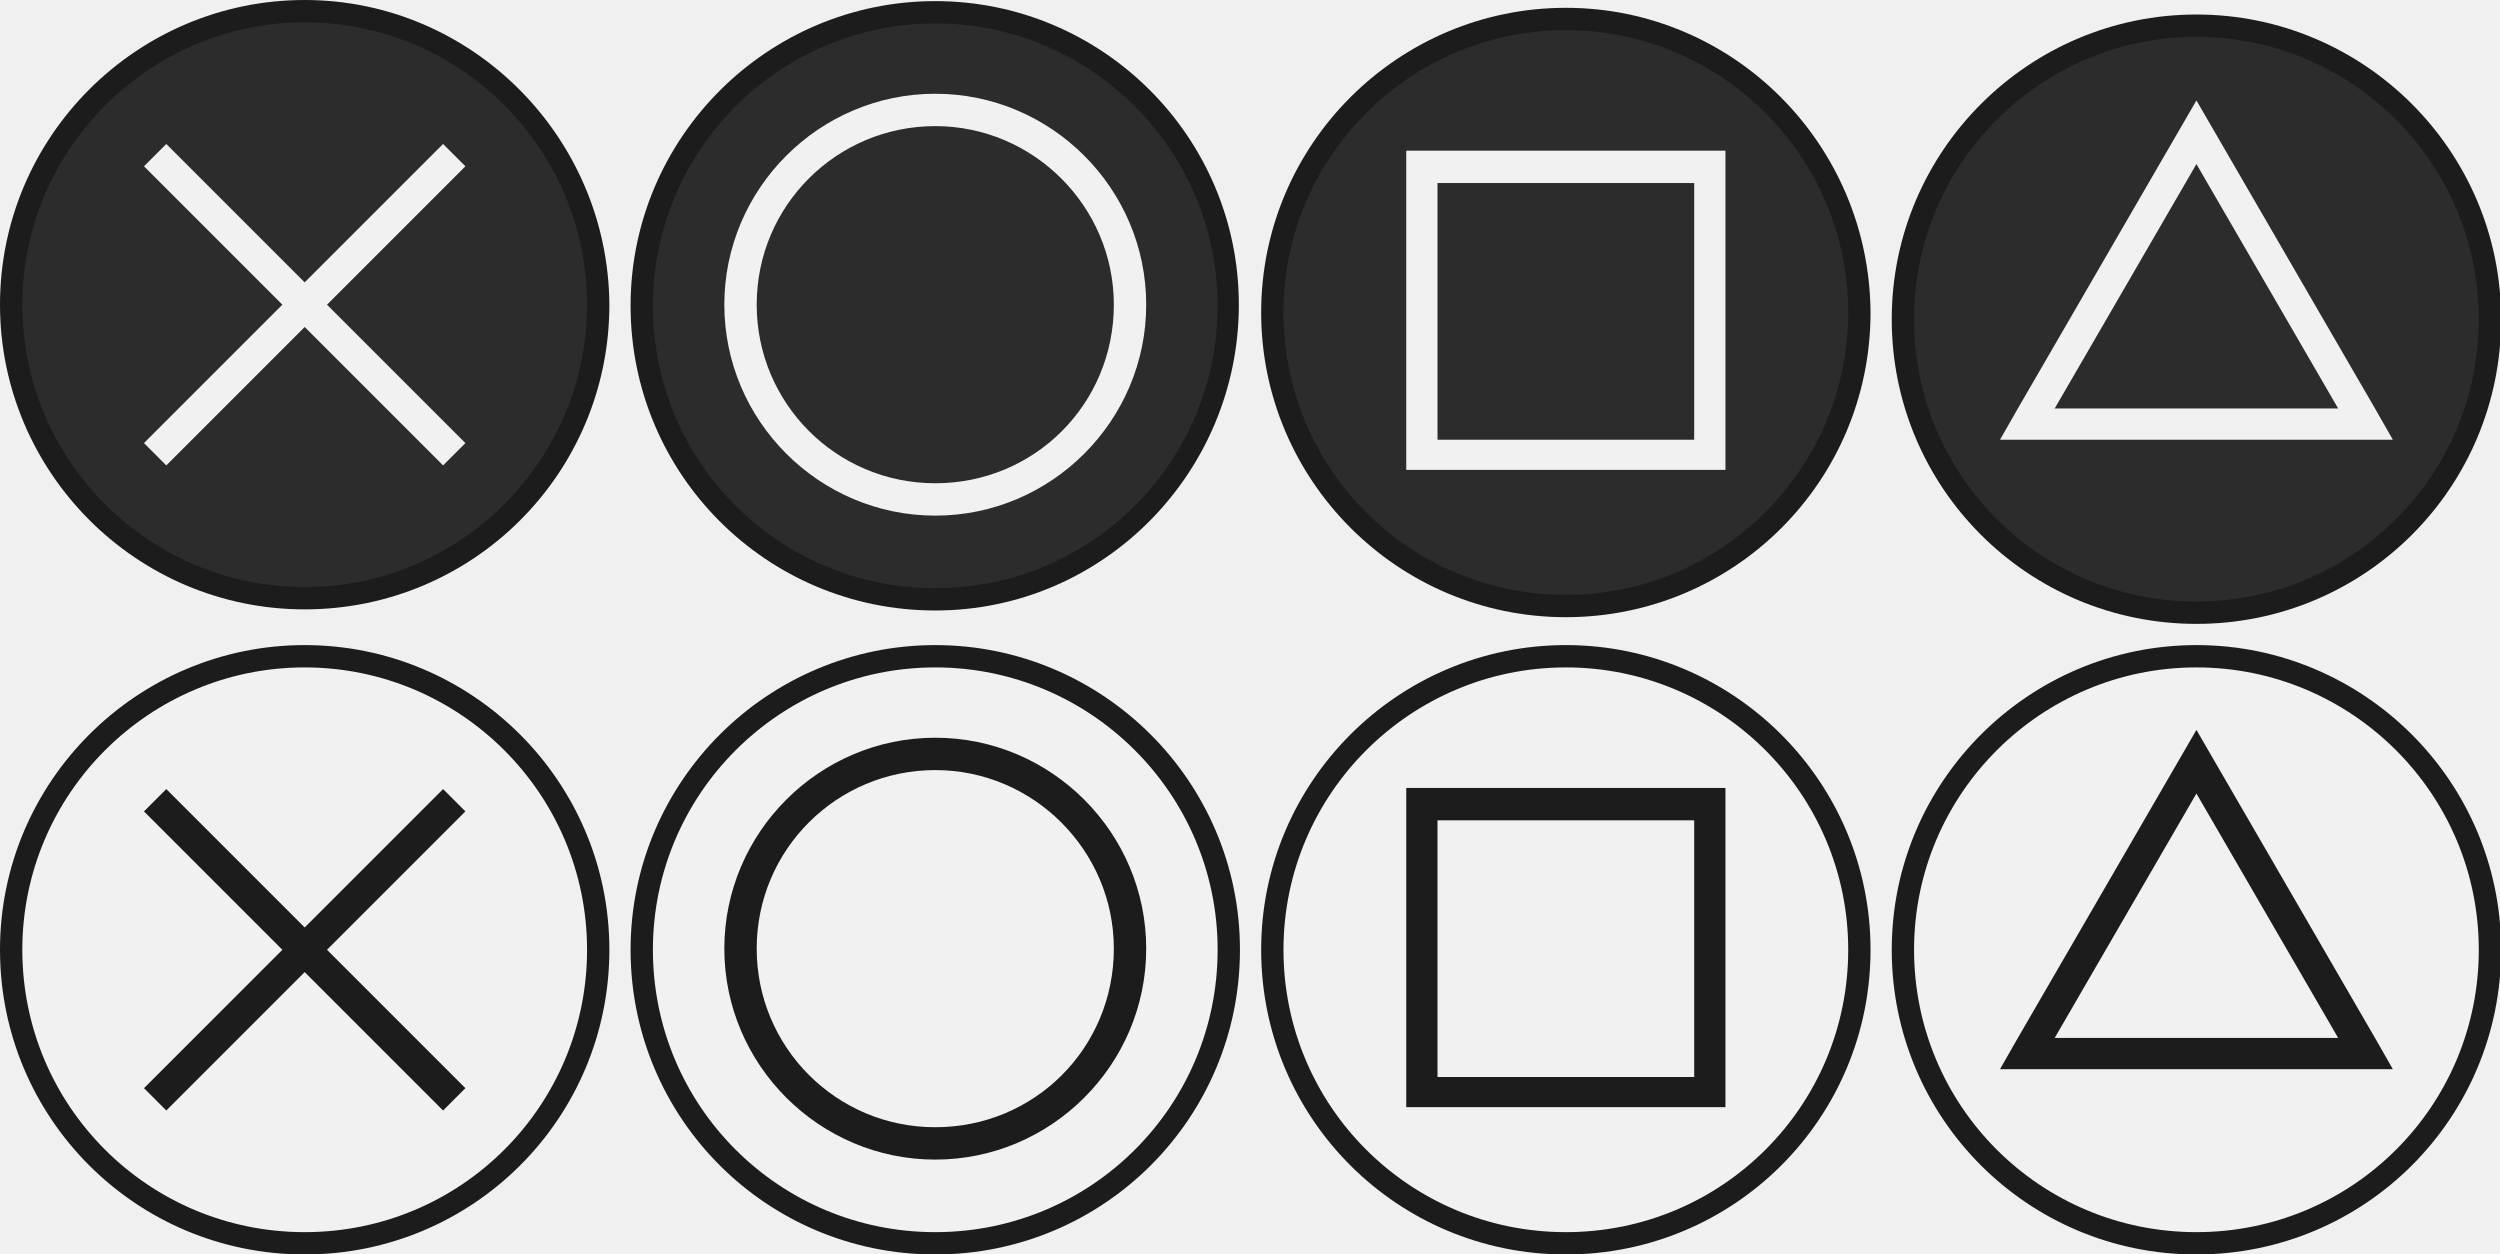
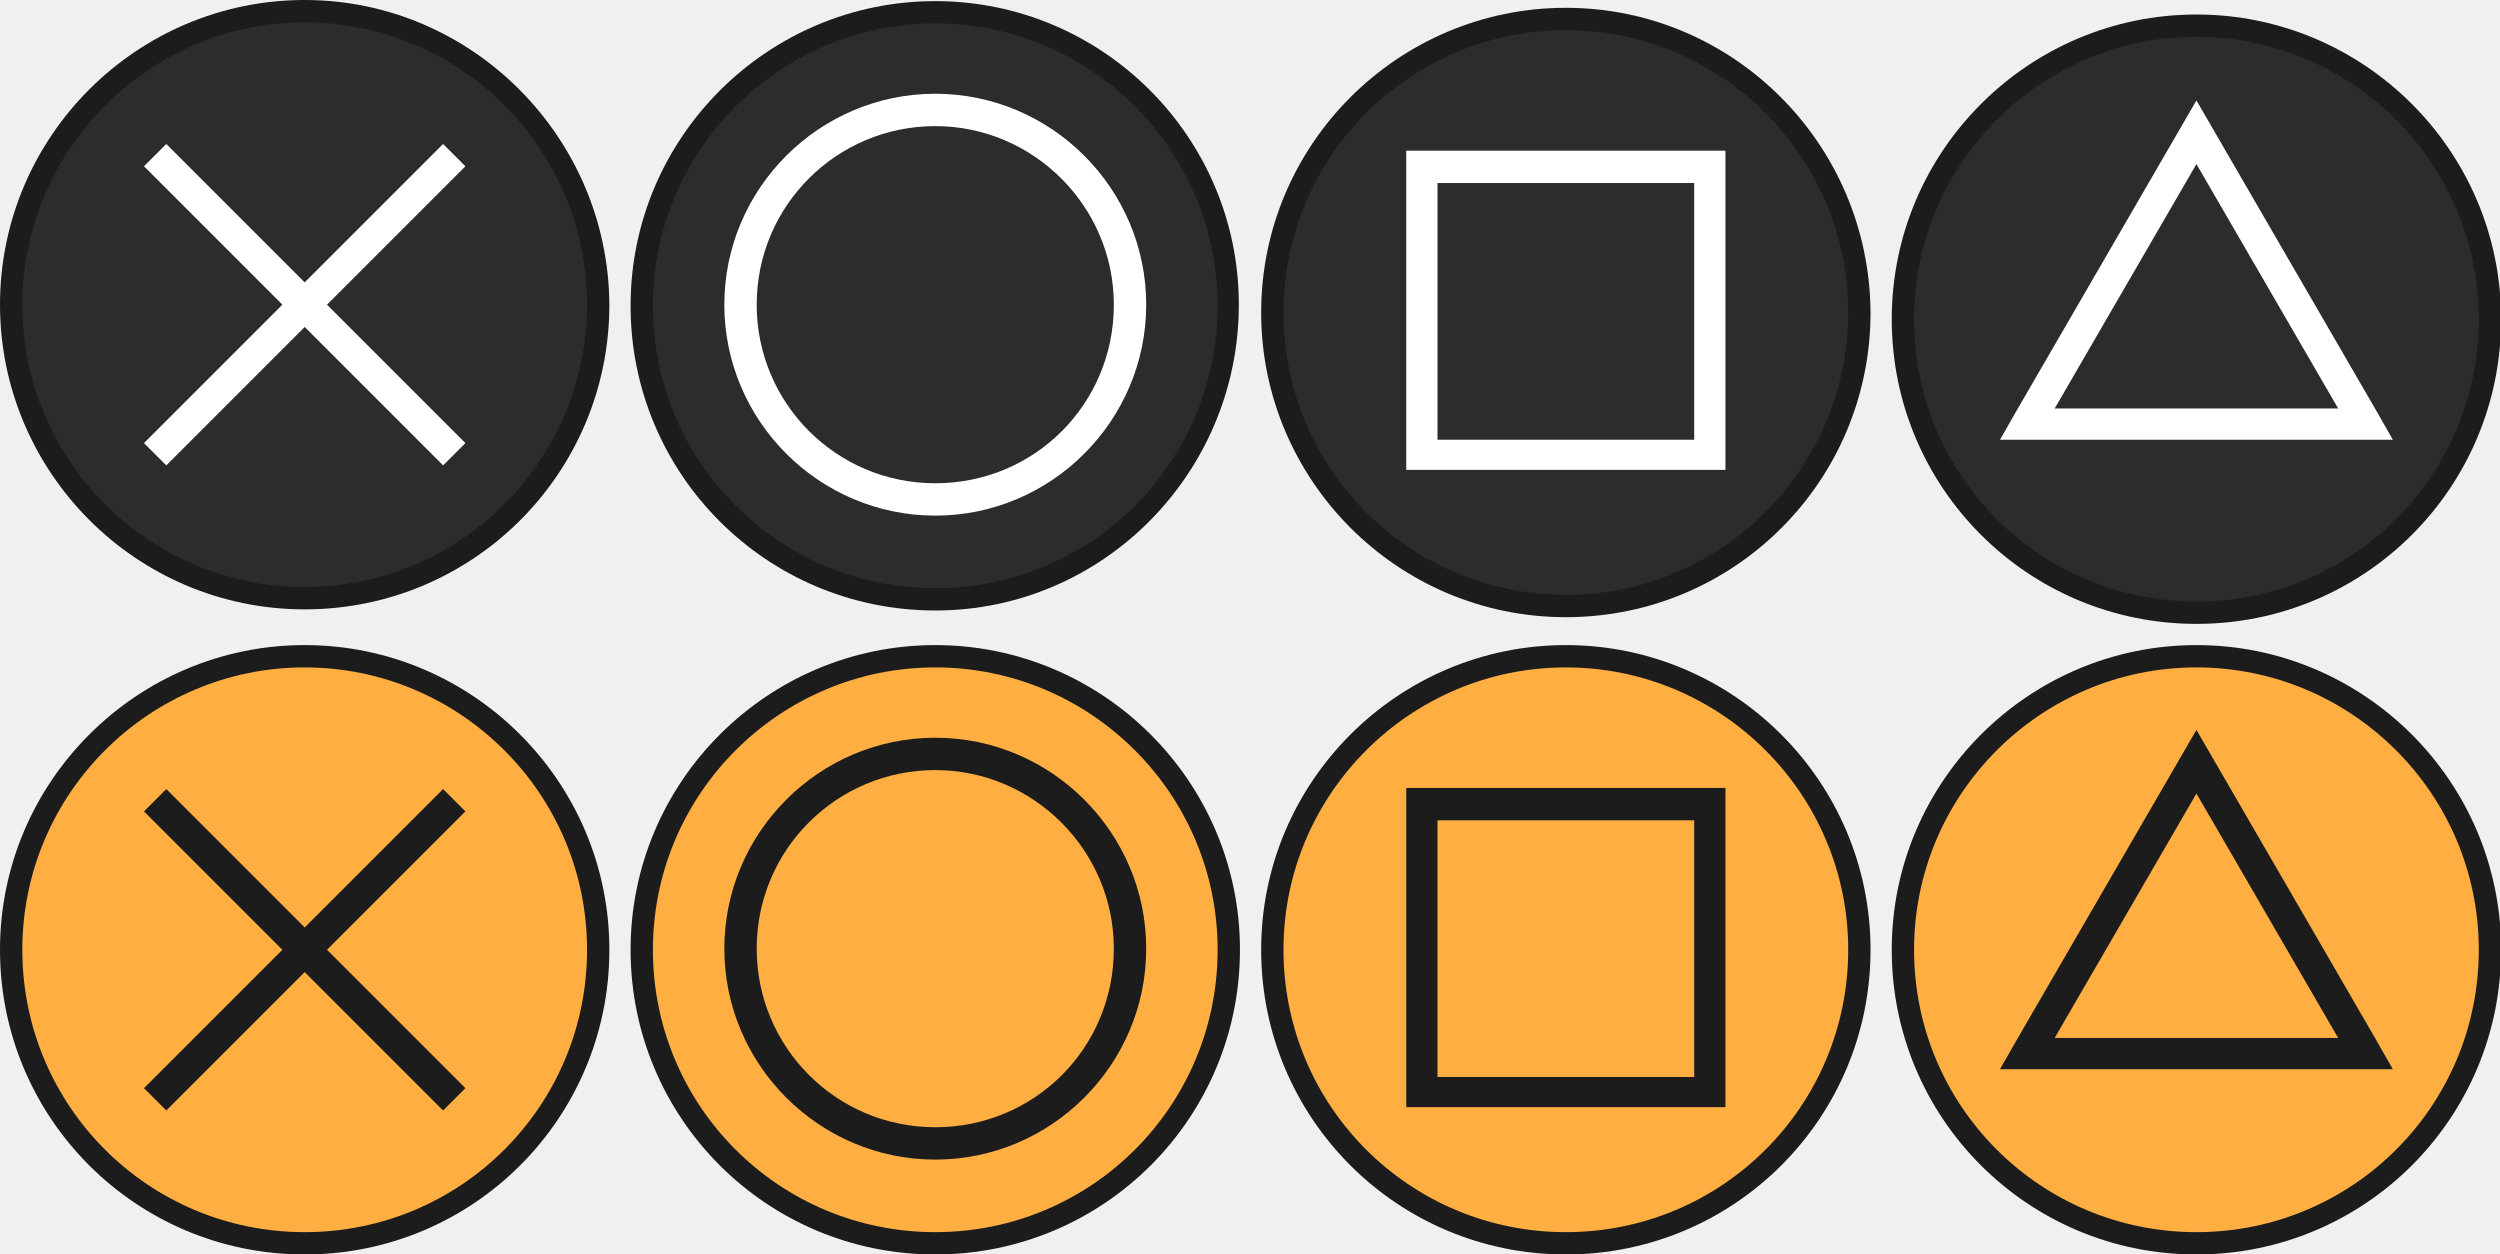
- <svg xmlns="http://www.w3.org/2000/svg" version="1.1" id="Layer_1" x="0px" y="0px" width="224px" height="112.3px" viewBox="-847 484.7 224 112.3" style="enable-background:new -847 484.7 224 112.3;" xml:space="preserve" transform="rotate(0) scale(1, 1)">
-   <style type="text/css">.st0 { fill: #2c2c2c; }.st1 { fill: #1c1c1c; }.st2 { fill: #f1f1f1; }.st3 { fill: #f1f1f1; }.st4 { fill: #f1f1f1; }.st5 { fill: #f1f1f1; }.st6 { fill: #f1f1f1; }.st7 { fill: #1c1c1c; }.st8 { fill: #1c1c1c; }.st9 { fill: #1c1c1c; }.st10 { fill: #1c1c1c; }.st11 { fill: #1c1c1c; }</style>
+ <svg xmlns="http://www.w3.org/2000/svg" version="1.1" id="Layer_1" x="0px" y="0px" width="224px" height="112.3px" viewBox="-847 484.7 224 112.3" style="enable-background:new -847 484.7 224 112.3;" xml:space="preserve">
+   <style type="text/css">
+ 	.st0{fill:#2C2C2C;}
+ 	.st1{fill:#1c1c1c;}
+ 	.st2{fill:#ffffff;}
+ 	.st3{fill:#ffffff;}
+ 	.st4{fill:#ffffff;}
+ 	.st5{fill:#ffffff;}
+ 	
+ 	.st6{fill:#ffae42;}
+ 	
+ 	.st7{fill:#1c1c1c;}
+ 	.st8{fill:#1c1c1c;}
+ 	.st9{fill:#1c1c1c;}
+ 	.st10{fill:#1c1c1c;}
+ 	.st11{fill:#1c1c1c;}
+ </style>
  <g>
    <g>
-       <path class="st0" d="M-819.7,538.3c-14.5,0-26.3-11.8-26.3-26.3s11.8-26.3,26.3-26.3s26.3,11.8,26.3,26.3    S-805.2,538.3-819.7,538.3z" fill="#000000" />
-       <path class="st1" d="M-819.7,486.7c13.9,0,25.3,11.3,25.3,25.3c0,13.9-11.3,25.3-25.3,25.3S-845,525.9-845,512    C-845,498.1-833.6,486.7-819.7,486.7 M-819.7,484.7c-15,0-27.3,12.2-27.3,27.3c0,15,12.2,27.3,27.3,27.3s27.3-12.2,27.3-27.3    C-792.5,497-804.7,484.7-819.7,484.7L-819.7,484.7z" fill="#000000" />
+       <path class="st0" d="M-819.7,538.3c-14.5,0-26.3-11.8-26.3-26.3s11.8-26.3,26.3-26.3s26.3,11.8,26.3,26.3    S-805.2,538.3-819.7,538.3z" />
+       <path class="st1" d="M-819.7,486.7c13.9,0,25.3,11.3,25.3,25.3c0,13.9-11.3,25.3-25.3,25.3S-845,525.9-845,512    C-845,498.1-833.6,486.7-819.7,486.7 M-819.7,484.7c-15,0-27.3,12.2-27.3,27.3c0,15,12.2,27.3,27.3,27.3s27.3-12.2,27.3-27.3    C-792.5,497-804.7,484.7-819.7,484.7L-819.7,484.7z" />
    </g>
-     <polygon class="st2" points="-805.3,499.6 -807.3,497.6 -819.7,510 -832.1,497.6 -834.1,499.6 -821.7,512 -834.1,524.4    -832.1,526.4 -819.7,514 -807.3,526.4 -805.3,524.4 -817.7,512  " fill="#000000" />
+     <polygon class="st2" points="-805.3,499.6 -807.3,497.6 -819.7,510 -832.1,497.6 -834.1,499.6 -821.7,512 -834.1,524.4    -832.1,526.4 -819.7,514 -807.3,526.4 -805.3,524.4 -817.7,512  " />
  </g>
  <g>
    <g>
-       <path class="st0" d="M-763.2,538.2c-14.5,0-26.3-11.8-26.3-26.3c0-14.5,11.8-26.3,26.3-26.3S-737,497.5-737,512    C-737,526.5-748.7,538.2-763.2,538.2z" fill="#000000" />
-       <path class="st1" d="M-763.2,486.8c13.9,0,25.3,11.3,25.3,25.3s-11.3,25.3-25.3,25.3s-25.3-11.3-25.3-25.3    S-777.1,486.8-763.2,486.8 M-763.2,484.8c-15,0-27.3,12.2-27.3,27.3s12.2,27.3,27.3,27.3S-736,527-736,512    S-748.2,484.8-763.2,484.8L-763.2,484.8z" fill="#000000" />
+       <path class="st0" d="M-763.2,538.2c-14.5,0-26.3-11.8-26.3-26.3c0-14.5,11.8-26.3,26.3-26.3S-737,497.5-737,512    C-737,526.5-748.7,538.2-763.2,538.2z" />
+       <path class="st1" d="M-763.2,486.8c13.9,0,25.3,11.3,25.3,25.3s-11.3,25.3-25.3,25.3s-25.3-11.3-25.3-25.3    S-777.1,486.8-763.2,486.8 M-763.2,484.8c-15,0-27.3,12.2-27.3,27.3s12.2,27.3,27.3,27.3S-736,527-736,512    S-748.2,484.8-763.2,484.8L-763.2,484.8z" />
    </g>
-     <path class="st3" d="M-763.2,493.1c-10.4,0-18.9,8.5-18.9,18.9c0,10.4,8.5,18.9,18.9,18.9s18.9-8.5,18.9-18.9   C-744.3,501.6-752.8,493.1-763.2,493.1z M-763.2,528c-8.9,0-16-7.2-16-16c0-8.9,7.2-16,16-16s16,7.2,16,16   C-747.2,520.9-754.3,528-763.2,528z" fill="#000000" />
+     <path class="st3" d="M-763.2,493.1c-10.4,0-18.9,8.5-18.9,18.9c0,10.4,8.5,18.9,18.9,18.9s18.9-8.5,18.9-18.9   C-744.3,501.6-752.8,493.1-763.2,493.1z M-763.2,528c-8.9,0-16-7.2-16-16c0-8.9,7.2-16,16-16s16,7.2,16,16   C-747.2,520.9-754.3,528-763.2,528z" />
  </g>
  <g>
    <g>
-       <path class="st0" d="M-706.7,538.8c-14.5,0-26.3-11.8-26.3-26.3s11.8-26.3,26.3-26.3s26.3,11.8,26.3,26.3    S-692.2,538.8-706.7,538.8z" fill="#000000" />
-       <path class="st1" d="M-706.7,487.4c13.9,0,25.3,11.3,25.3,25.3c0,13.9-11.3,25.3-25.3,25.3s-25.3-11.3-25.3-25.3    C-732,498.7-720.6,487.4-706.7,487.4 M-706.7,485.4c-15,0-27.3,12.2-27.3,27.3c0,15,12.2,27.3,27.3,27.3s27.3-12.2,27.3-27.3    C-679.5,497.6-691.7,485.4-706.7,485.4L-706.7,485.4z" fill="#000000" />
+       <path class="st0" d="M-706.7,538.8c-14.5,0-26.3-11.8-26.3-26.3s11.8-26.3,26.3-26.3s26.3,11.8,26.3,26.3    S-692.2,538.8-706.7,538.8z" />
+       <path class="st1" d="M-706.7,487.4c13.9,0,25.3,11.3,25.3,25.3c0,13.9-11.3,25.3-25.3,25.3s-25.3-11.3-25.3-25.3    C-732,498.7-720.6,487.4-706.7,487.4 M-706.7,485.4c-15,0-27.3,12.2-27.3,27.3c0,15,12.2,27.3,27.3,27.3s27.3-12.2,27.3-27.3    C-679.5,497.6-691.7,485.4-706.7,485.4L-706.7,485.4z" />
    </g>
-     <path class="st4" d="M-695.2,498.2h-23h-2.8v2.8v23v2.8h2.8h23h2.8v-2.8v-23v-2.8H-695.2z M-695.2,524.1h-23v-23h23V524.1z" fill="#000000" />
+     <path class="st4" d="M-695.2,498.2h-23h-2.8v2.8v23v2.8h2.8h23h2.8v-2.8v-23v-2.8H-695.2z M-695.2,524.1h-23v-23h23V524.1z" />
  </g>
  <g>
    <g>
      <g>
-         <path class="st0" d="M-650.2,539.5c-14.5,0-26.3-11.8-26.3-26.3s11.8-26.3,26.3-26.3s26.3,11.8,26.3,26.3     S-635.7,539.5-650.2,539.5z" fill="#000000" />
-         <path class="st1" d="M-650.2,488c13.9,0,25.3,11.3,25.3,25.3s-11.3,25.3-25.3,25.3s-25.3-11.3-25.3-25.3S-664.1,488-650.2,488      M-650.2,486c-15,0-27.3,12.2-27.3,27.3s12.2,27.3,27.3,27.3s27.3-12.2,27.3-27.3S-635.2,486-650.2,486L-650.2,486z" fill="#000000" />
+         <path class="st0" d="M-650.2,539.5c-14.5,0-26.3-11.8-26.3-26.3s11.8-26.3,26.3-26.3s26.3,11.8,26.3,26.3     S-635.7,539.5-650.2,539.5z" />
+         <path class="st1" d="M-650.2,488c13.9,0,25.3,11.3,25.3,25.3s-11.3,25.3-25.3,25.3s-25.3-11.3-25.3-25.3S-664.1,488-650.2,488      M-650.2,486c-15,0-27.3,12.2-27.3,27.3s12.2,27.3,27.3,27.3s27.3-12.2,27.3-27.3S-635.2,486-650.2,486L-650.2,486z" />
      </g>
-       <path class="st5" d="M-634.2,521.3l-16-27.6l-16,27.6l-1.6,2.8l3.3,0l14.3,0l14.3,0l3.3,0L-634.2,521.3z M-650.2,521.3l-12.7,0    l12.7-21.9l12.7,21.9L-650.2,521.3z" fill="#000000" />
+       <path class="st5" d="M-634.2,521.3l-16-27.6l-16,27.6l-1.6,2.8l3.3,0l14.3,0l14.3,0l3.3,0L-634.2,521.3z M-650.2,521.3l-12.7,0    l12.7-21.9l12.7,21.9L-650.2,521.3z" />
    </g>
  </g>
  <g>
    <g>
-       <path class="st6" d="M-819.7,596.1c-14.5,0-26.3-11.8-26.3-26.3s11.8-26.3,26.3-26.3s26.3,11.8,26.3,26.3    S-805.2,596.1-819.7,596.1z" fill="#000000" />
-       <path class="st7" d="M-819.7,544.5c13.9,0,25.3,11.3,25.3,25.3s-11.3,25.3-25.3,25.3s-25.3-11.3-25.3-25.3    S-833.6,544.5-819.7,544.5 M-819.7,542.5c-15,0-27.3,12.2-27.3,27.3s12.2,27.3,27.3,27.3s27.3-12.2,27.3-27.3    S-804.7,542.5-819.7,542.5L-819.7,542.5z" fill="#000000" />
+       <path class="st6" d="M-819.7,596.1c-14.5,0-26.3-11.8-26.3-26.3s11.8-26.3,26.3-26.3s26.3,11.8,26.3,26.3    S-805.2,596.1-819.7,596.1z" />
+       <path class="st7" d="M-819.7,544.5c13.9,0,25.3,11.3,25.3,25.3s-11.3,25.3-25.3,25.3s-25.3-11.3-25.3-25.3    S-833.6,544.5-819.7,544.5 M-819.7,542.5c-15,0-27.3,12.2-27.3,27.3s12.2,27.3,27.3,27.3s27.3-12.2,27.3-27.3    S-804.7,542.5-819.7,542.5L-819.7,542.5z" />
    </g>
-     <polygon class="st8" points="-805.3,557.4 -807.3,555.4 -819.7,567.8 -832.1,555.4 -834.1,557.4 -821.7,569.8 -834.1,582.2    -832.1,584.2 -819.7,571.8 -807.3,584.2 -805.3,582.2 -817.7,569.8  " fill="#000000" />
+     <polygon class="st8" points="-805.3,557.4 -807.3,555.4 -819.7,567.8 -832.1,555.4 -834.1,557.4 -821.7,569.8 -834.1,582.2    -832.1,584.2 -819.7,571.8 -807.3,584.2 -805.3,582.2 -817.7,569.8  " />
  </g>
  <g>
    <g>
-       <path class="st6" d="M-763.2,595.9c-14.5,0-26.3-11.8-26.3-26.3s11.8-26.3,26.3-26.3s26.3,11.8,26.3,26.3    S-748.7,595.9-763.2,595.9z" fill="#000000" />
-       <path class="st7" d="M-763.2,544.5c13.9,0,25.3,11.3,25.3,25.3s-11.3,25.3-25.3,25.3s-25.3-11.3-25.3-25.3    S-777.1,544.5-763.2,544.5 M-763.2,542.5c-15,0-27.3,12.2-27.3,27.3s12.2,27.3,27.3,27.3s27.3-12.2,27.3-27.3    S-748.2,542.5-763.2,542.5L-763.2,542.5z" fill="#000000" />
+       <path class="st6" d="M-763.2,595.9c-14.5,0-26.3-11.8-26.3-26.3s11.8-26.3,26.3-26.3s26.3,11.8,26.3,26.3    S-748.7,595.9-763.2,595.9z" />
+       <path class="st7" d="M-763.2,544.5c13.9,0,25.3,11.3,25.3,25.3s-11.3,25.3-25.3,25.3s-25.3-11.3-25.3-25.3    S-777.1,544.5-763.2,544.5 M-763.2,542.5c-15,0-27.3,12.2-27.3,27.3s12.2,27.3,27.3,27.3s27.3-12.2,27.3-27.3    S-748.2,542.5-763.2,542.5L-763.2,542.5z" />
    </g>
-     <path class="st9" d="M-763.2,550.8c-10.4,0-18.9,8.5-18.9,18.9c0,10.4,8.5,18.9,18.9,18.9s18.9-8.5,18.9-18.9   C-744.3,559.3-752.8,550.8-763.2,550.8z M-763.2,585.7c-8.9,0-16-7.2-16-16c0-8.9,7.2-16,16-16s16,7.2,16,16   C-747.2,578.6-754.3,585.7-763.2,585.7z" fill="#000000" />
+     <path class="st9" d="M-763.2,550.8c-10.4,0-18.9,8.5-18.9,18.9c0,10.4,8.5,18.9,18.9,18.9s18.9-8.5,18.9-18.9   C-744.3,559.3-752.8,550.8-763.2,550.8z M-763.2,585.7c-8.9,0-16-7.2-16-16c0-8.9,7.2-16,16-16s16,7.2,16,16   C-747.2,578.6-754.3,585.7-763.2,585.7z" />
  </g>
  <g>
    <g>
-       <path class="st6" d="M-706.7,595.9c-14.5,0-26.3-11.8-26.3-26.3s11.8-26.3,26.3-26.3s26.3,11.8,26.3,26.3    S-692.2,595.9-706.7,595.9z" fill="#000000" />
-       <path class="st7" d="M-706.7,544.5c13.9,0,25.3,11.3,25.3,25.3s-11.3,25.3-25.3,25.3s-25.3-11.3-25.3-25.3    S-720.6,544.5-706.7,544.5 M-706.7,542.5c-15,0-27.3,12.2-27.3,27.3s12.2,27.3,27.3,27.3s27.3-12.2,27.3-27.3    S-691.7,542.5-706.7,542.5L-706.7,542.5z" fill="#000000" />
+       <path class="st6" d="M-706.7,595.9c-14.5,0-26.3-11.8-26.3-26.3s11.8-26.3,26.3-26.3s26.3,11.8,26.3,26.3    S-692.2,595.9-706.7,595.9z" />
+       <path class="st7" d="M-706.7,544.5c13.9,0,25.3,11.3,25.3,25.3s-11.3,25.3-25.3,25.3s-25.3-11.3-25.3-25.3    S-720.6,544.5-706.7,544.5 M-706.7,542.5c-15,0-27.3,12.2-27.3,27.3s12.2,27.3,27.3,27.3s27.3-12.2,27.3-27.3    S-691.7,542.5-706.7,542.5L-706.7,542.5z" />
    </g>
-     <path class="st10" d="M-695.2,555.3h-23h-2.8v2.8v23v2.8h2.8h23h2.8v-2.8v-23v-2.8H-695.2z M-695.2,581.2h-23v-23h23V581.2z" fill="#000000" />
+     <path class="st10" d="M-695.2,555.3h-23h-2.8v2.8v23v2.8h2.8h23h2.8v-2.8v-23v-2.8H-695.2z M-695.2,581.2h-23v-23h23V581.2z" />
  </g>
  <g>
    <g>
      <g>
        <g>
-           <path class="st6" d="M-650.2,596c-14.5,0-26.3-11.8-26.3-26.3s11.8-26.3,26.3-26.3s26.3,11.8,26.3,26.3S-635.7,596-650.2,596z" fill="#000000" />
-           <path class="st7" d="M-650.2,544.5c13.9,0,25.3,11.3,25.3,25.3s-11.3,25.3-25.3,25.3s-25.3-11.3-25.3-25.3      S-664.1,544.5-650.2,544.5 M-650.2,542.5c-15,0-27.3,12.2-27.3,27.3s12.2,27.3,27.3,27.3s27.3-12.2,27.3-27.3      S-635.2,542.5-650.2,542.5L-650.2,542.5z" fill="#000000" />
+           <path class="st6" d="M-650.2,596c-14.5,0-26.3-11.8-26.3-26.3s11.8-26.3,26.3-26.3s26.3,11.8,26.3,26.3S-635.7,596-650.2,596z" />
+           <path class="st7" d="M-650.2,544.5c13.9,0,25.3,11.3,25.3,25.3s-11.3,25.3-25.3,25.3s-25.3-11.3-25.3-25.3      S-664.1,544.5-650.2,544.5 M-650.2,542.5c-15,0-27.3,12.2-27.3,27.3s12.2,27.3,27.3,27.3s27.3-12.2,27.3-27.3      S-635.2,542.5-650.2,542.5L-650.2,542.5z" />
        </g>
-         <path class="st11" d="M-634.2,577.7l-16-27.6l-16,27.6l-1.6,2.8l3.3,0l14.3,0l14.3,0l3.3,0L-634.2,577.7z M-650.2,577.7l-12.7,0     l12.7-21.9l12.7,21.9L-650.2,577.7z" fill="#000000" />
+         <path class="st11" d="M-634.2,577.7l-16-27.6l-16,27.6l-1.6,2.8l3.3,0l14.3,0l14.3,0l3.3,0L-634.2,577.7z M-650.2,577.7l-12.7,0     l12.7-21.9l12.7,21.9L-650.2,577.7z" />
      </g>
    </g>
  </g>
</svg>
